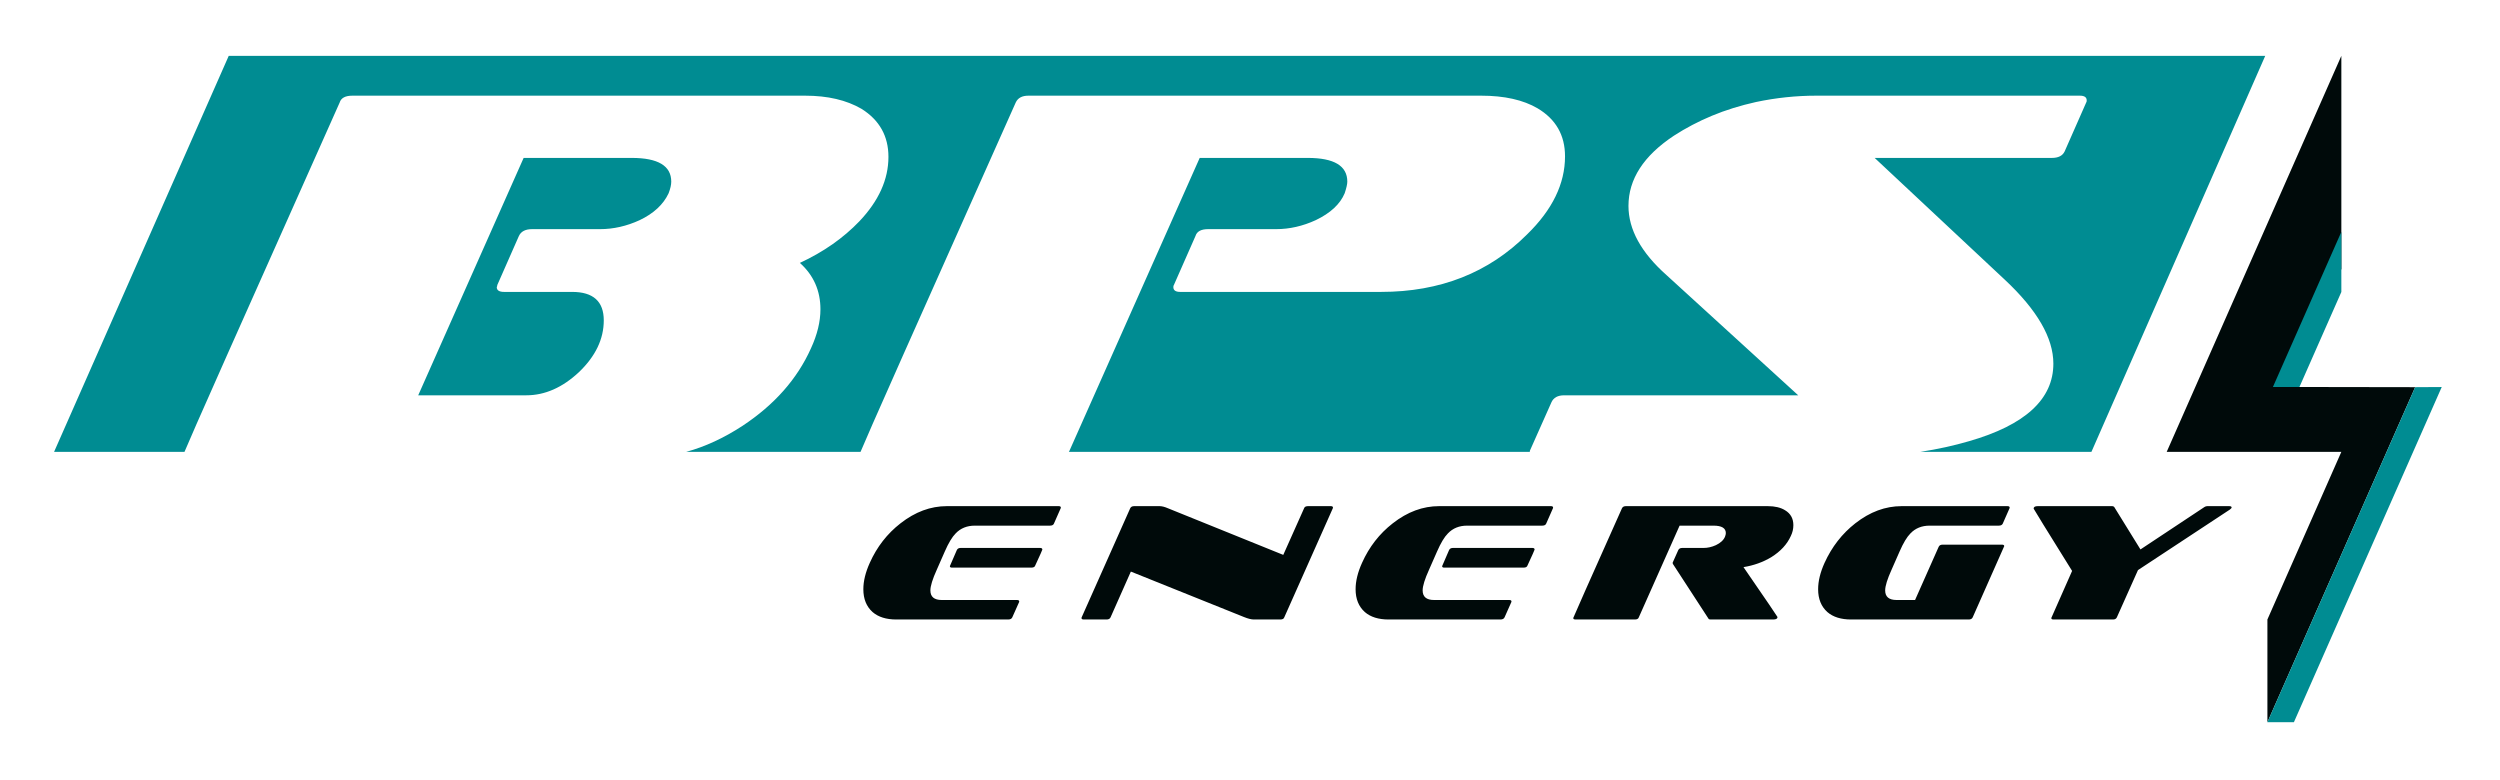
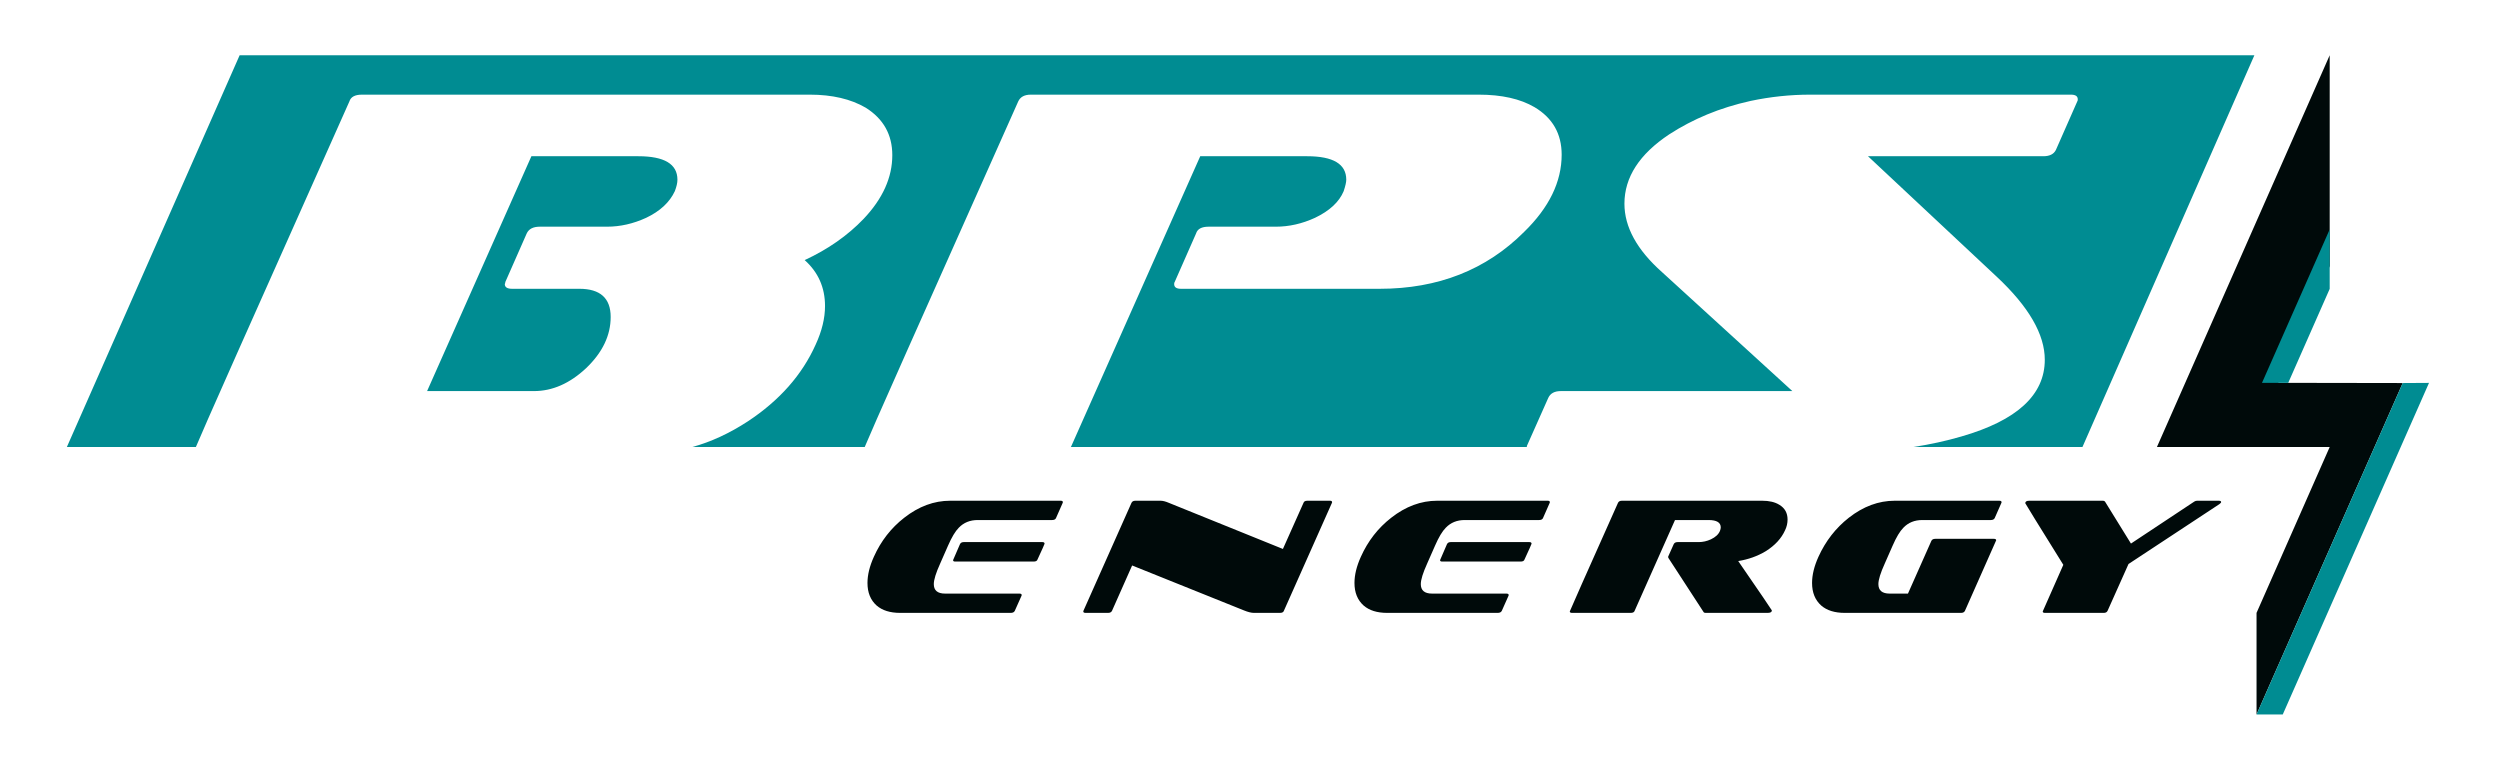
- <svg xmlns="http://www.w3.org/2000/svg" width="263" height="82" viewBox="0 0 263 82" fill="none">
+ <svg xmlns="http://www.w3.org/2000/svg" width="201" height="62" viewBox="0 0 263 82" fill="none">
  <path fill-rule="evenodd" clip-rule="evenodd" d="M238.302 5.876H24.267H24.063L5.69 47.534H19.409C19.896 46.308 25.338 34.059 35.733 10.786C35.881 10.305 36.324 10.065 37.064 10.065H84.702C87.068 10.065 89.046 10.527 90.636 11.452C92.522 12.636 93.464 14.319 93.464 16.502C93.464 18.87 92.448 21.127 90.414 23.273C88.714 25.048 86.625 26.51 84.147 27.657C85.59 28.951 86.31 30.579 86.31 32.54C86.31 33.835 85.978 35.204 85.312 36.647C83.87 39.866 81.467 42.585 78.103 44.805C76.145 46.082 74.176 46.992 72.194 47.534H90.53C91.017 46.308 96.459 34.059 106.854 10.786C107.076 10.305 107.519 10.065 108.185 10.065H155.823C158.263 10.065 160.241 10.509 161.757 11.397C163.68 12.543 164.641 14.227 164.641 16.447C164.641 19.332 163.31 22.07 160.648 24.66C156.618 28.693 151.496 30.709 145.286 30.709H124.157C123.677 30.709 123.436 30.542 123.436 30.209C123.436 30.099 123.454 30.024 123.491 29.987L125.765 24.826C125.913 24.345 126.356 24.105 127.096 24.105H134.25C135.655 24.105 137.042 23.791 138.41 23.162C139.962 22.422 140.979 21.478 141.46 20.331C141.644 19.776 141.737 19.369 141.737 19.11C141.737 17.445 140.349 16.613 137.578 16.613H126.208L112.511 47.413C112.491 47.455 112.47 47.495 112.447 47.534H160.935C160.941 47.5 160.945 47.46 160.945 47.413L163.218 42.307C163.44 41.827 163.884 41.586 164.549 41.586H189.173L175.308 28.933C172.646 26.565 171.315 24.142 171.315 21.663C171.315 18.851 172.905 16.391 176.085 14.282C177.342 13.468 178.682 12.766 180.105 12.174C181.529 11.582 183.072 11.101 184.736 10.731C186.843 10.287 188.951 10.065 191.058 10.065H218.802C219.282 10.065 219.522 10.231 219.522 10.564C219.522 10.675 219.504 10.749 219.467 10.786L217.193 15.947C216.971 16.391 216.527 16.613 215.862 16.613H197.214L210.912 29.432C214.313 32.614 216.014 35.556 216.014 38.256C216.014 41.993 213.056 44.712 207.141 46.414C205.537 46.883 203.833 47.257 202.031 47.534H220.019L238.302 5.876ZM70.616 19.11C70.616 19.443 70.523 19.85 70.338 20.331C69.784 21.515 68.767 22.459 67.288 23.162C65.92 23.791 64.531 24.105 63.129 24.105H55.975C55.275 24.105 54.81 24.345 54.588 24.826L52.315 29.987C52.315 30.061 52.296 30.135 52.259 30.209C52.259 30.542 52.518 30.709 53.036 30.709H60.19C62.408 30.709 63.517 31.708 63.517 33.706C63.517 35.667 62.648 37.479 60.911 39.144C59.173 40.772 57.322 41.586 55.365 41.586H43.996L55.087 16.613H66.457C69.229 16.613 70.616 17.445 70.616 19.11Z" fill="#008C92" />
  <path d="M106.059 65.171C106.279 65.171 106.424 65.096 106.493 64.945L107.206 63.346C107.206 63.311 107.212 63.288 107.223 63.277C107.223 63.172 107.142 63.12 106.98 63.12H99.076C98.277 63.12 97.877 62.784 97.877 62.112C97.877 61.648 98.103 60.918 98.555 59.922L99.388 58.027C99.782 57.123 100.164 56.486 100.535 56.115C101.056 55.57 101.728 55.298 102.55 55.298H110.454C110.674 55.298 110.813 55.228 110.871 55.089L111.583 53.472C111.595 53.461 111.601 53.438 111.601 53.403C111.601 53.299 111.526 53.246 111.375 53.246H99.614C97.9 53.246 96.273 53.849 94.733 55.054C93.332 56.144 92.254 57.529 91.502 59.209C91.05 60.206 90.824 61.133 90.824 61.99C90.824 63.01 91.148 63.81 91.797 64.389C92.399 64.911 93.233 65.171 94.299 65.171H106.059ZM108.509 59.713C108.729 59.713 108.862 59.638 108.908 59.487C109.406 58.409 109.655 57.853 109.655 57.818C109.655 57.702 109.58 57.644 109.429 57.644H101.056C100.859 57.644 100.726 57.72 100.657 57.87C100.17 58.971 99.927 59.533 99.927 59.557C99.927 59.661 99.996 59.713 100.135 59.713H108.509ZM134.688 65.171C134.919 65.171 135.058 65.096 135.105 64.945L140.212 53.472C140.223 53.461 140.229 53.438 140.229 53.403C140.229 53.299 140.154 53.246 140.004 53.246H137.606C137.375 53.246 137.236 53.322 137.189 53.472L135 58.374L122.875 53.472C122.528 53.322 122.232 53.246 121.989 53.246H119.314C119.105 53.246 118.966 53.322 118.897 53.472L113.79 64.945C113.778 64.957 113.772 64.98 113.772 65.015C113.772 65.119 113.853 65.171 114.015 65.171H116.413C116.621 65.171 116.76 65.096 116.83 64.945L118.966 60.13L130.866 64.911C131.295 65.084 131.642 65.171 131.908 65.171H134.688ZM157.844 65.171C158.064 65.171 158.209 65.096 158.279 64.945L158.991 63.346C158.991 63.311 158.997 63.288 159.008 63.277C159.008 63.172 158.927 63.12 158.765 63.12H150.861C150.062 63.12 149.662 62.784 149.662 62.112C149.662 61.648 149.888 60.918 150.34 59.922L151.174 58.027C151.567 57.123 151.949 56.486 152.32 56.115C152.841 55.57 153.513 55.298 154.335 55.298H162.239C162.459 55.298 162.598 55.228 162.656 55.089L163.368 53.472C163.38 53.461 163.386 53.438 163.386 53.403C163.386 53.299 163.31 53.246 163.16 53.246H151.399C149.685 53.246 148.058 53.849 146.518 55.054C145.117 56.144 144.04 57.529 143.287 59.209C142.835 60.206 142.609 61.133 142.609 61.99C142.609 63.01 142.934 63.81 143.582 64.389C144.184 64.911 145.018 65.171 146.084 65.171H157.844ZM160.294 59.713C160.514 59.713 160.647 59.638 160.693 59.487C161.191 58.409 161.44 57.853 161.44 57.818C161.44 57.702 161.365 57.644 161.214 57.644H152.841C152.644 57.644 152.511 57.72 152.442 57.87C151.955 58.971 151.712 59.533 151.712 59.557C151.712 59.661 151.782 59.713 151.92 59.713H160.294ZM186.542 65.171C186.843 65.171 186.994 65.084 186.994 64.911C186.994 64.876 185.801 63.126 183.415 59.661C184.492 59.487 185.465 59.139 186.334 58.618C187.318 58.004 188.007 57.256 188.401 56.375C188.575 56.016 188.662 55.64 188.662 55.245C188.662 54.55 188.372 54.029 187.793 53.681C187.33 53.391 186.722 53.246 185.969 53.246H171.047C170.838 53.246 170.699 53.322 170.63 53.472C167.213 61.121 165.505 64.969 165.505 65.015C165.505 65.119 165.586 65.171 165.748 65.171H171.985C172.216 65.171 172.355 65.096 172.402 64.945L176.693 55.298H180.254C181.122 55.298 181.557 55.558 181.557 56.08C181.557 56.184 181.528 56.312 181.47 56.462C181.319 56.822 181.001 57.117 180.514 57.349C180.086 57.546 179.652 57.644 179.211 57.644H176.97C176.762 57.644 176.623 57.72 176.554 57.87L175.963 59.191L175.98 59.313L179.733 65.084C179.767 65.142 179.837 65.171 179.941 65.171H186.542ZM207.11 65.171C207.319 65.171 207.458 65.096 207.527 64.945C209.739 59.962 210.845 57.465 210.845 57.453C210.845 57.349 210.764 57.297 210.602 57.297H204.366C204.157 57.297 204.018 57.372 203.949 57.523L201.465 63.12H199.519C198.72 63.12 198.32 62.784 198.32 62.112C198.32 61.648 198.546 60.918 198.998 59.922L199.832 58.027C200.225 57.123 200.608 56.486 200.978 56.115C201.499 55.57 202.171 55.298 202.993 55.298H210.272C210.481 55.298 210.62 55.228 210.689 55.089L211.401 53.472C211.413 53.461 211.419 53.438 211.419 53.403C211.419 53.299 211.337 53.246 211.175 53.246H200.058C198.343 53.246 196.716 53.849 195.176 55.054C193.786 56.144 192.709 57.529 191.945 59.209C191.493 60.206 191.267 61.133 191.267 61.99C191.267 63.01 191.592 63.81 192.24 64.389C192.842 64.911 193.676 65.171 194.742 65.171H207.11ZM224.916 59.974L234.575 53.611C234.702 53.519 234.766 53.443 234.766 53.385C234.766 53.293 234.679 53.246 234.506 53.246H232.213C232.108 53.246 232.01 53.275 231.917 53.333L225.177 57.801L222.415 53.333C222.357 53.275 222.288 53.246 222.207 53.246H214.372C214.082 53.246 213.938 53.333 213.938 53.507C213.938 53.542 215.287 55.726 217.985 60.061C216.526 63.352 215.796 65.003 215.796 65.015C215.796 65.119 215.871 65.171 216.022 65.171H222.293C222.49 65.171 222.623 65.096 222.693 64.945L224.916 59.974Z" fill="#000A0A" />
  <path fill-rule="evenodd" clip-rule="evenodd" d="M238.531 75.972V65.171L246.31 47.533L227.938 47.534L246.31 5.875V28.299L240.837 40.709L254.073 40.731L238.531 75.972Z" fill="#000A0A" />
  <path fill-rule="evenodd" clip-rule="evenodd" d="M241.902 40.709L239.109 40.715L246.31 24.39V30.716L241.902 40.709Z" fill="#008C92" />
  <path fill-rule="evenodd" clip-rule="evenodd" d="M241.32 75.972H238.53L254.073 40.731L256.87 40.715L241.32 75.972Z" fill="#008C92" />
</svg>
